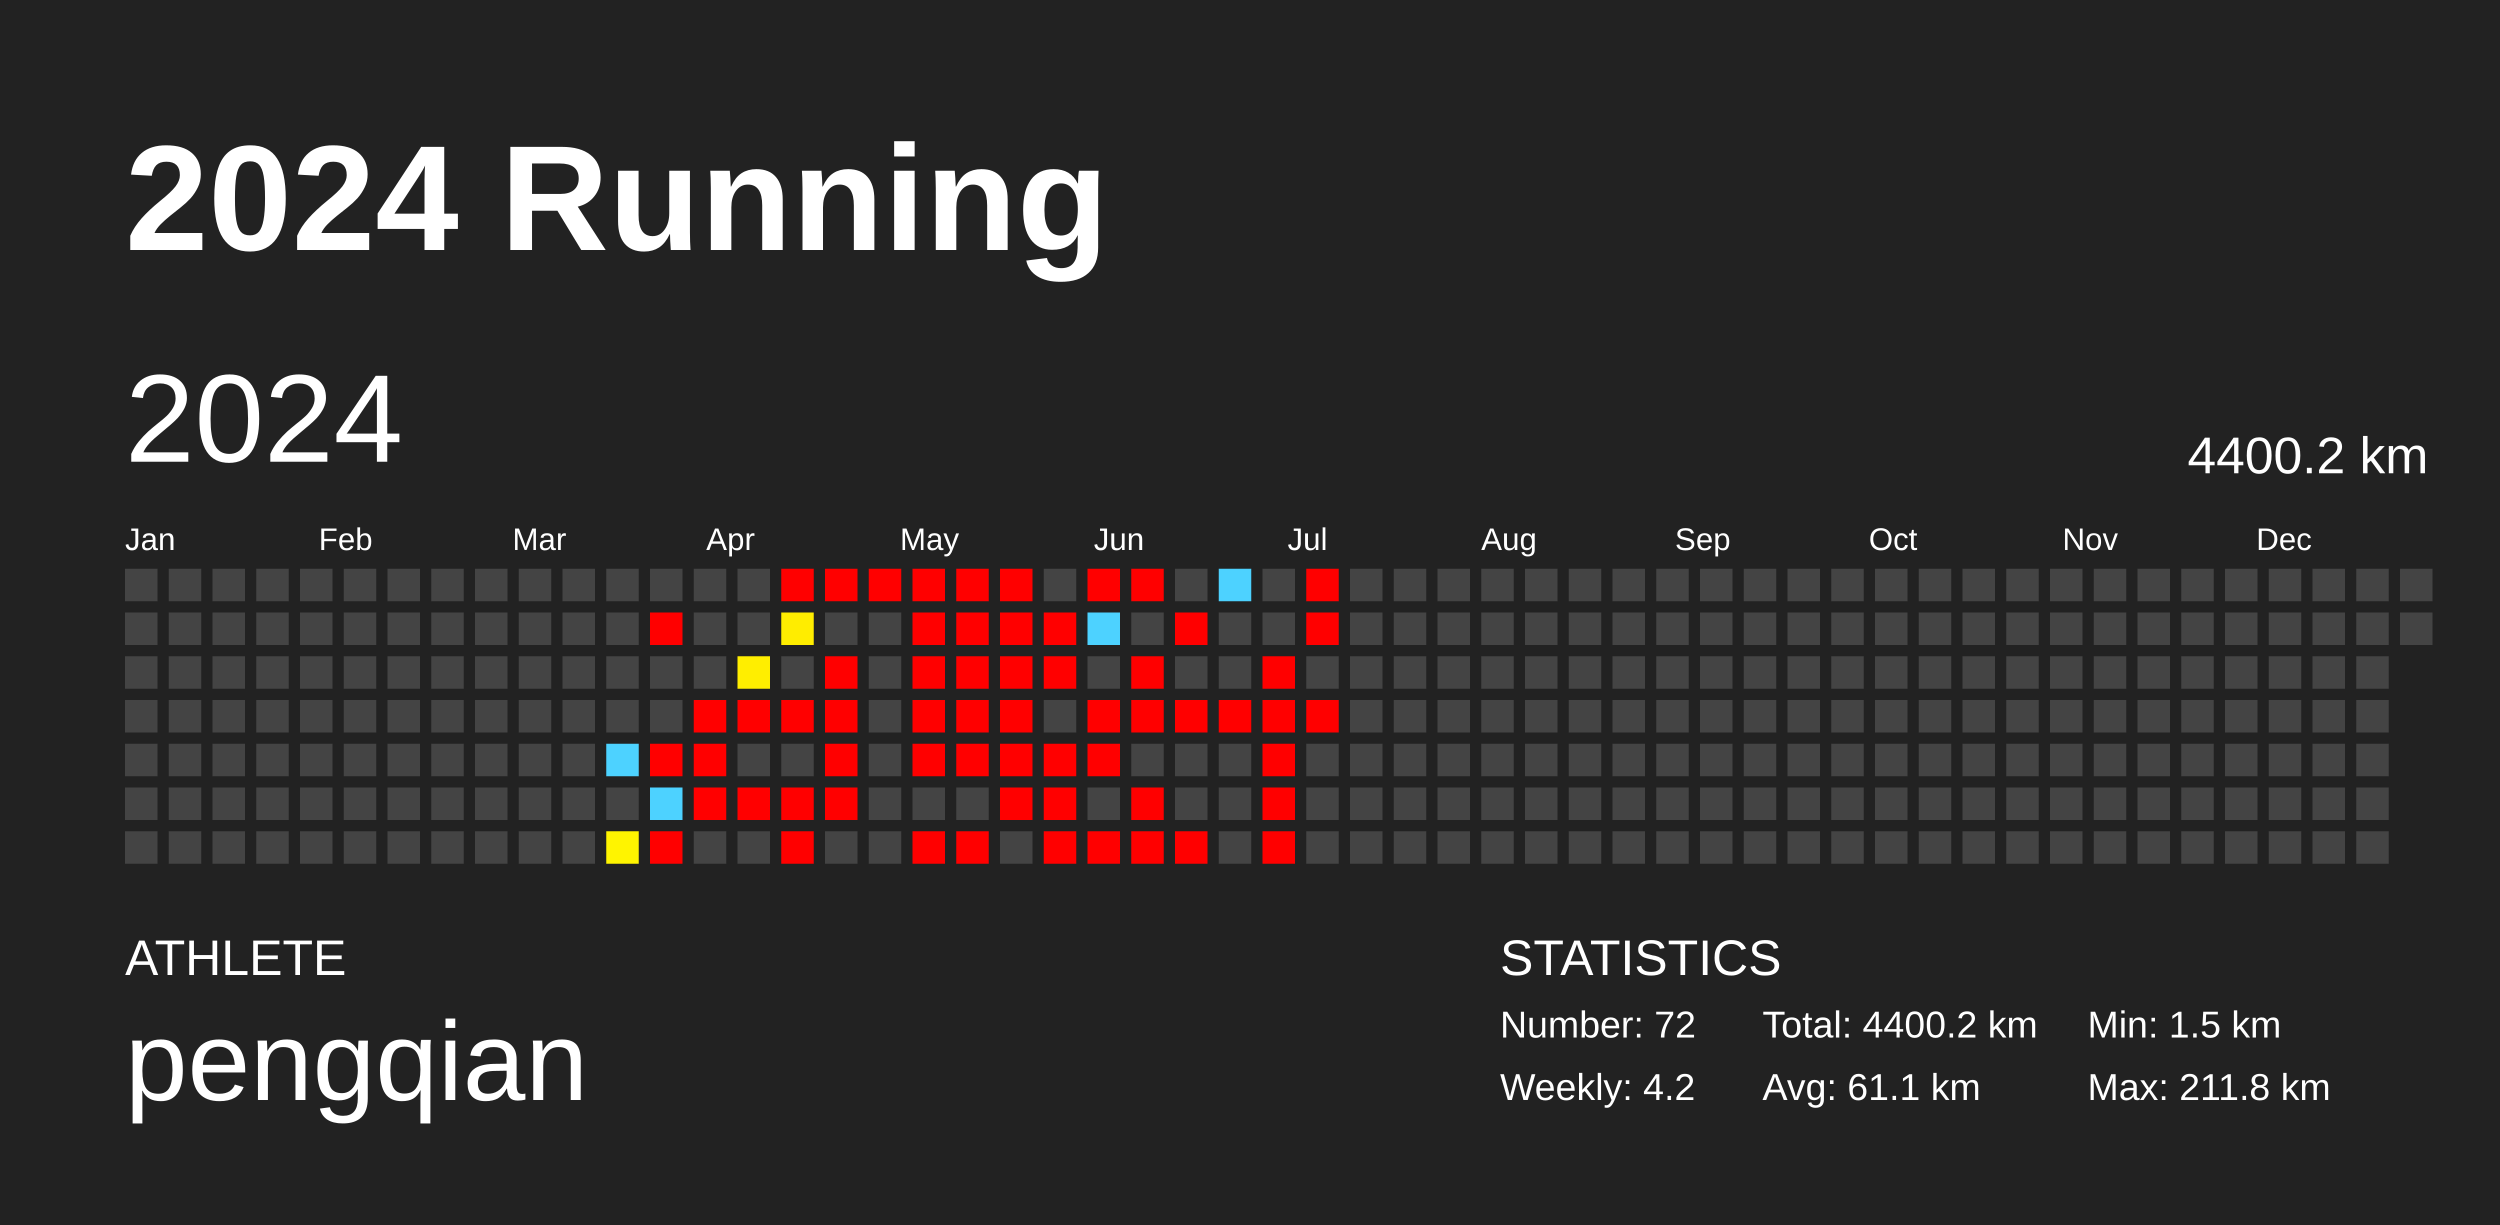
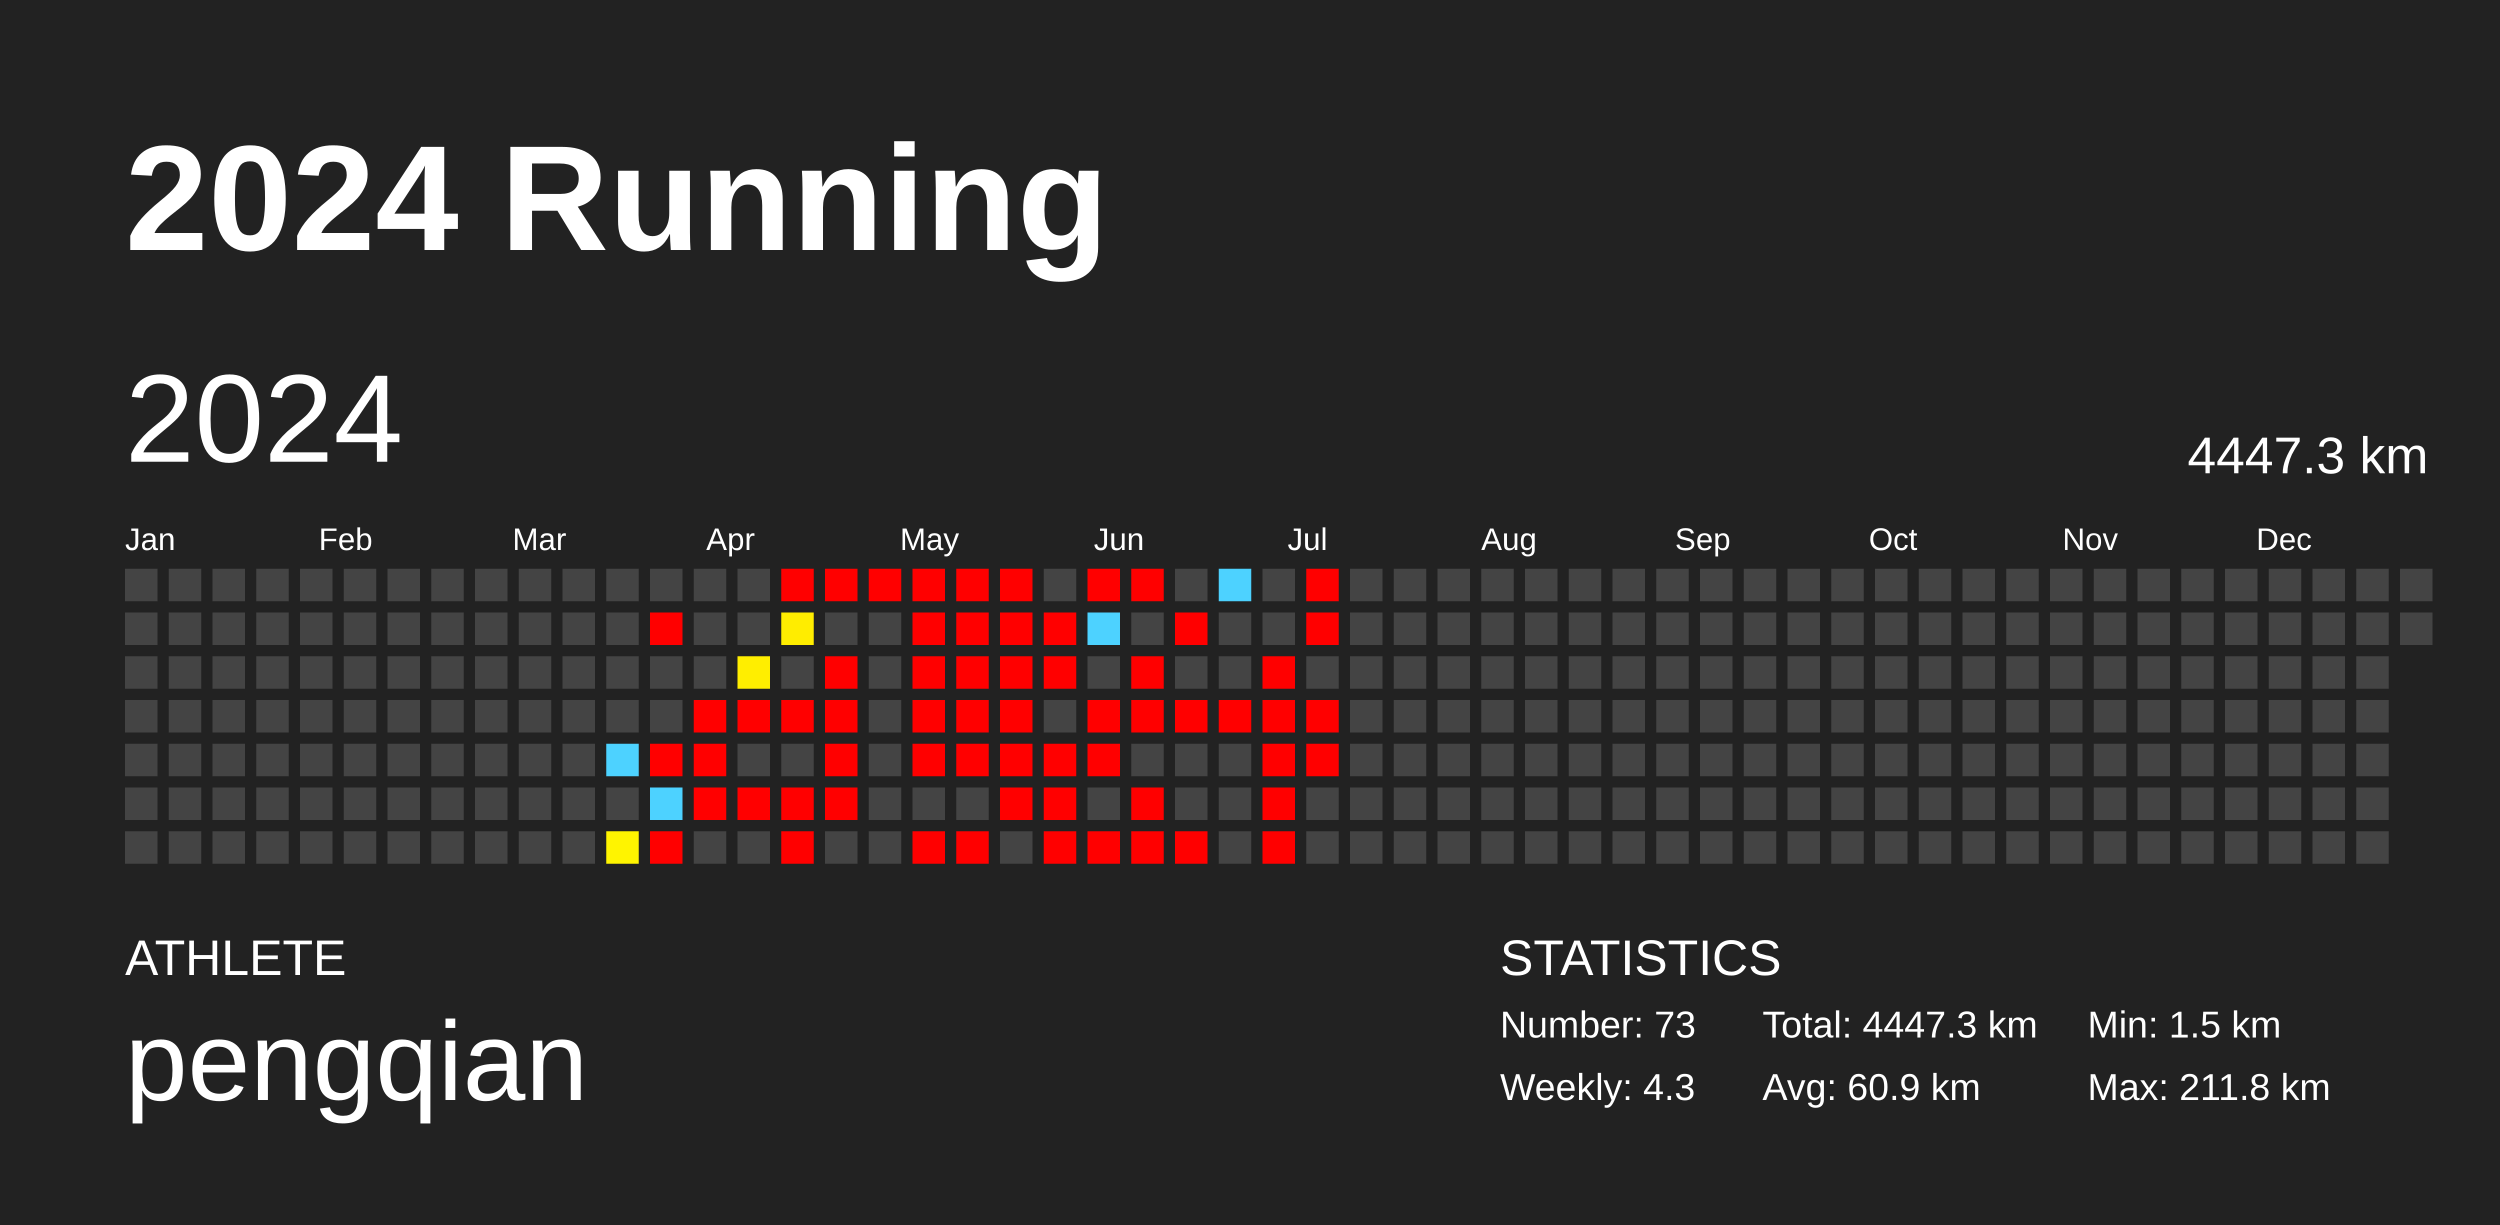
<svg xmlns="http://www.w3.org/2000/svg" baseProfile="full" height="98mm" version="1.1" viewBox="0,0,200,98" width="200mm">
  <defs />
  <rect fill="#222222" height="98" width="200" x="0" y="0" />
  <text fill="#FFFFFF" style="font-size:12px; font-family:Arial; font-weight:bold;" x="10" y="20">2024 Running</text>
  <text fill="#FFFFFF" style="font-size:4px; font-family:Arial" x="10" y="78">ATHLETE</text>
  <text fill="#FFFFFF" style="font-size:9px; font-family:Arial" x="10" y="88">pengqian</text>
  <text fill="#FFFFFF" style="font-size:4px; font-family:Arial" x="120" y="78">STATISTICS</text>
-   <text fill="#FFFFFF" style="font-size:3px; font-family:Arial" x="120" y="83">Number: 72</text>
-   <text fill="#FFFFFF" style="font-size:3px; font-family:Arial" x="120" y="88">Weekly: 4.2</text>
-   <text fill="#FFFFFF" style="font-size:3px; font-family:Arial" x="141" y="83">Total: 4400.2 km</text>
-   <text fill="#FFFFFF" style="font-size:3px; font-family:Arial" x="141" y="88">Avg: 61.1 km</text>
+   <text fill="#FFFFFF" style="font-size:3px; font-family:Arial" x="120" y="83">Number: 73</text>
+   <text fill="#FFFFFF" style="font-size:3px; font-family:Arial" x="120" y="88">Weekly: 4.3</text>
+   <text fill="#FFFFFF" style="font-size:3px; font-family:Arial" x="141" y="83">Total: 4447.3 km</text>
+   <text fill="#FFFFFF" style="font-size:3px; font-family:Arial" x="141" y="88">Avg: 60.9 km</text>
  <text fill="#FFFFFF" style="font-size:3px; font-family:Arial" x="167" y="83">Min: 1.5 km</text>
  <text fill="#FFFFFF" style="font-size:3px; font-family:Arial" x="167" y="88">Max: 211.8 km</text>
  <text dominant-baseline="hanging" fill="#FFFFFF" style="font-size:10.0px; font-family:Arial;" x="10" y="30">2024</text>
-   <text dominant-baseline="hanging" fill="#FFFFFF" style="font-size:4.125px; font-family:Arial;" x="175" y="35">4400.2 km</text>
+   <text dominant-baseline="hanging" fill="#FFFFFF" style="font-size:4.125px; font-family:Arial;" x="175" y="35">4447.3 km</text>
  <text fill="#FFFFFF" style="font-size:2.5px; font-family:Arial" x="10.0" y="44">Jan</text>
  <text fill="#FFFFFF" style="font-size:2.5px; font-family:Arial" x="25.5" y="44">Feb</text>
  <text fill="#FFFFFF" style="font-size:2.5px; font-family:Arial" x="41.0" y="44">Mar</text>
  <text fill="#FFFFFF" style="font-size:2.5px; font-family:Arial" x="56.5" y="44">Apr</text>
  <text fill="#FFFFFF" style="font-size:2.5px; font-family:Arial" x="72.0" y="44">May</text>
  <text fill="#FFFFFF" style="font-size:2.5px; font-family:Arial" x="87.5" y="44">Jun</text>
  <text fill="#FFFFFF" style="font-size:2.5px; font-family:Arial" x="103.0" y="44">Jul</text>
  <text fill="#FFFFFF" style="font-size:2.5px; font-family:Arial" x="118.5" y="44">Aug</text>
  <text fill="#FFFFFF" style="font-size:2.5px; font-family:Arial" x="134.0" y="44">Sep</text>
  <text fill="#FFFFFF" style="font-size:2.5px; font-family:Arial" x="149.5" y="44">Oct</text>
  <text fill="#FFFFFF" style="font-size:2.5px; font-family:Arial" x="165.0" y="44">Nov</text>
  <text fill="#FFFFFF" style="font-size:2.5px; font-family:Arial" x="180.5" y="44">Dec</text>
  <rect fill="#444444" height="2.6" width="2.6" x="10.0" y="45.5" />
  <rect fill="#444444" height="2.6" width="2.6" x="10.0" y="49.0" />
  <rect fill="#444444" height="2.6" width="2.6" x="10.0" y="52.5" />
  <rect fill="#444444" height="2.6" width="2.6" x="10.0" y="56.0" />
  <rect fill="#444444" height="2.6" width="2.6" x="10.0" y="59.5" />
  <rect fill="#444444" height="2.6" width="2.6" x="10.0" y="63.0" />
  <rect fill="#444444" height="2.6" width="2.6" x="10.0" y="66.5" />
  <rect fill="#444444" height="2.6" width="2.6" x="13.5" y="45.5" />
  <rect fill="#444444" height="2.6" width="2.6" x="13.5" y="49.0" />
  <rect fill="#444444" height="2.6" width="2.6" x="13.5" y="52.5" />
  <rect fill="#444444" height="2.6" width="2.6" x="13.5" y="56.0" />
  <rect fill="#444444" height="2.6" width="2.6" x="13.5" y="59.5" />
  <rect fill="#444444" height="2.6" width="2.6" x="13.5" y="63.0" />
  <rect fill="#444444" height="2.6" width="2.6" x="13.5" y="66.5" />
  <rect fill="#444444" height="2.6" width="2.6" x="17.0" y="45.5" />
  <rect fill="#444444" height="2.6" width="2.6" x="17.0" y="49.0" />
  <rect fill="#444444" height="2.6" width="2.6" x="17.0" y="52.5" />
  <rect fill="#444444" height="2.6" width="2.6" x="17.0" y="56.0" />
  <rect fill="#444444" height="2.6" width="2.6" x="17.0" y="59.5" />
  <rect fill="#444444" height="2.6" width="2.6" x="17.0" y="63.0" />
  <rect fill="#444444" height="2.6" width="2.6" x="17.0" y="66.5" />
  <rect fill="#444444" height="2.6" width="2.6" x="20.5" y="45.5" />
  <rect fill="#444444" height="2.6" width="2.6" x="20.5" y="49.0" />
  <rect fill="#444444" height="2.6" width="2.6" x="20.5" y="52.5" />
  <rect fill="#444444" height="2.6" width="2.6" x="20.5" y="56.0" />
  <rect fill="#444444" height="2.6" width="2.6" x="20.5" y="59.5" />
  <rect fill="#444444" height="2.6" width="2.6" x="20.5" y="63.0" />
  <rect fill="#444444" height="2.6" width="2.6" x="20.5" y="66.5" />
  <rect fill="#444444" height="2.6" width="2.6" x="24.0" y="45.5" />
  <rect fill="#444444" height="2.6" width="2.6" x="24.0" y="49.0" />
  <rect fill="#444444" height="2.6" width="2.6" x="24.0" y="52.5" />
  <rect fill="#444444" height="2.6" width="2.6" x="24.0" y="56.0" />
  <rect fill="#444444" height="2.6" width="2.6" x="24.0" y="59.5" />
  <rect fill="#444444" height="2.6" width="2.6" x="24.0" y="63.0" />
  <rect fill="#444444" height="2.6" width="2.6" x="24.0" y="66.5" />
  <rect fill="#444444" height="2.6" width="2.6" x="27.5" y="45.5" />
  <rect fill="#444444" height="2.6" width="2.6" x="27.5" y="49.0" />
  <rect fill="#444444" height="2.6" width="2.6" x="27.5" y="52.5" />
  <rect fill="#444444" height="2.6" width="2.6" x="27.5" y="56.0" />
  <rect fill="#444444" height="2.6" width="2.6" x="27.5" y="59.5" />
  <rect fill="#444444" height="2.6" width="2.6" x="27.5" y="63.0" />
  <rect fill="#444444" height="2.6" width="2.6" x="27.5" y="66.5" />
  <rect fill="#444444" height="2.6" width="2.6" x="31.0" y="45.5" />
  <rect fill="#444444" height="2.6" width="2.6" x="31.0" y="49.0" />
  <rect fill="#444444" height="2.6" width="2.6" x="31.0" y="52.5" />
  <rect fill="#444444" height="2.6" width="2.6" x="31.0" y="56.0" />
  <rect fill="#444444" height="2.6" width="2.6" x="31.0" y="59.5" />
  <rect fill="#444444" height="2.6" width="2.6" x="31.0" y="63.0" />
  <rect fill="#444444" height="2.6" width="2.6" x="31.0" y="66.5" />
  <rect fill="#444444" height="2.6" width="2.6" x="34.5" y="45.5" />
  <rect fill="#444444" height="2.6" width="2.6" x="34.5" y="49.0" />
  <rect fill="#444444" height="2.6" width="2.6" x="34.5" y="52.5" />
  <rect fill="#444444" height="2.6" width="2.6" x="34.5" y="56.0" />
  <rect fill="#444444" height="2.6" width="2.6" x="34.5" y="59.5" />
  <rect fill="#444444" height="2.6" width="2.6" x="34.5" y="63.0" />
  <rect fill="#444444" height="2.6" width="2.6" x="34.5" y="66.5" />
  <rect fill="#444444" height="2.6" width="2.6" x="38.0" y="45.5" />
  <rect fill="#444444" height="2.6" width="2.6" x="38.0" y="49.0" />
  <rect fill="#444444" height="2.6" width="2.6" x="38.0" y="52.5" />
  <rect fill="#444444" height="2.6" width="2.6" x="38.0" y="56.0" />
  <rect fill="#444444" height="2.6" width="2.6" x="38.0" y="59.5" />
  <rect fill="#444444" height="2.6" width="2.6" x="38.0" y="63.0" />
  <rect fill="#444444" height="2.6" width="2.6" x="38.0" y="66.5" />
  <rect fill="#444444" height="2.6" width="2.6" x="41.5" y="45.5" />
  <rect fill="#444444" height="2.6" width="2.6" x="41.5" y="49.0" />
  <rect fill="#444444" height="2.6" width="2.6" x="41.5" y="52.5" />
  <rect fill="#444444" height="2.6" width="2.6" x="41.5" y="56.0" />
  <rect fill="#444444" height="2.6" width="2.6" x="41.5" y="59.5" />
  <rect fill="#444444" height="2.6" width="2.6" x="41.5" y="63.0" />
  <rect fill="#444444" height="2.6" width="2.6" x="41.5" y="66.5" />
  <rect fill="#444444" height="2.6" width="2.6" x="45.0" y="45.5" />
  <rect fill="#444444" height="2.6" width="2.6" x="45.0" y="49.0" />
  <rect fill="#444444" height="2.6" width="2.6" x="45.0" y="52.5" />
  <rect fill="#444444" height="2.6" width="2.6" x="45.0" y="56.0" />
  <rect fill="#444444" height="2.6" width="2.6" x="45.0" y="59.5" />
  <rect fill="#444444" height="2.6" width="2.6" x="45.0" y="63.0" />
  <rect fill="#444444" height="2.6" width="2.6" x="45.0" y="66.5" />
  <rect fill="#444444" height="2.6" width="2.6" x="48.5" y="45.5" />
  <rect fill="#444444" height="2.6" width="2.6" x="48.5" y="49.0" />
  <rect fill="#444444" height="2.6" width="2.6" x="48.5" y="52.5" />
  <rect fill="#444444" height="2.6" width="2.6" x="48.5" y="56.0" />
  <rect fill="#4dd2ff" height="2.6" width="2.6" x="48.5" y="59.5" />
  <rect fill="#444444" height="2.6" width="2.6" x="48.5" y="63.0" />
  <rect fill="#fff400" height="2.6" width="2.6" x="48.5" y="66.5" />
  <rect fill="#444444" height="2.6" width="2.6" x="52.0" y="45.5" />
  <rect fill="red" height="2.6" width="2.6" x="52.0" y="49.0" />
  <rect fill="#444444" height="2.6" width="2.6" x="52.0" y="52.5" />
  <rect fill="#444444" height="2.6" width="2.6" x="52.0" y="56.0" />
  <rect fill="red" height="2.6" width="2.6" x="52.0" y="59.5" />
  <rect fill="#4dd2ff" height="2.6" width="2.6" x="52.0" y="63.0" />
  <rect fill="red" height="2.6" width="2.6" x="52.0" y="66.5" />
  <rect fill="#444444" height="2.6" width="2.6" x="55.5" y="45.5" />
  <rect fill="#444444" height="2.6" width="2.6" x="55.5" y="49.0" />
  <rect fill="#444444" height="2.6" width="2.6" x="55.5" y="52.5" />
  <rect fill="red" height="2.6" width="2.6" x="55.5" y="56.0" />
  <rect fill="red" height="2.6" width="2.6" x="55.5" y="59.5" />
  <rect fill="red" height="2.6" width="2.6" x="55.5" y="63.0" />
  <rect fill="#444444" height="2.6" width="2.6" x="55.5" y="66.5" />
  <rect fill="#444444" height="2.6" width="2.6" x="59.0" y="45.5" />
  <rect fill="#444444" height="2.6" width="2.6" x="59.0" y="49.0" />
  <rect fill="#ffee00" height="2.6" width="2.6" x="59.0" y="52.5" />
  <rect fill="red" height="2.6" width="2.6" x="59.0" y="56.0" />
  <rect fill="#444444" height="2.6" width="2.6" x="59.0" y="59.5" />
  <rect fill="red" height="2.6" width="2.6" x="59.0" y="63.0" />
  <rect fill="#444444" height="2.6" width="2.6" x="59.0" y="66.5" />
  <rect fill="red" height="2.6" width="2.6" x="62.5" y="45.5" />
  <rect fill="#ffed00" height="2.6" width="2.6" x="62.5" y="49.0" />
  <rect fill="#444444" height="2.6" width="2.6" x="62.5" y="52.5" />
  <rect fill="red" height="2.6" width="2.6" x="62.5" y="56.0" />
  <rect fill="#444444" height="2.6" width="2.6" x="62.5" y="59.5" />
  <rect fill="red" height="2.6" width="2.6" x="62.5" y="63.0" />
  <rect fill="red" height="2.6" width="2.6" x="62.5" y="66.5" />
  <rect fill="red" height="2.6" width="2.6" x="66.0" y="45.5" />
  <rect fill="#444444" height="2.6" width="2.6" x="66.0" y="49.0" />
  <rect fill="red" height="2.6" width="2.6" x="66.0" y="52.5" />
  <rect fill="red" height="2.6" width="2.6" x="66.0" y="56.0" />
  <rect fill="red" height="2.6" width="2.6" x="66.0" y="59.5" />
  <rect fill="red" height="2.6" width="2.6" x="66.0" y="63.0" />
  <rect fill="#444444" height="2.6" width="2.6" x="66.0" y="66.5" />
  <rect fill="red" height="2.6" width="2.6" x="69.5" y="45.5" />
  <rect fill="#444444" height="2.6" width="2.6" x="69.5" y="49.0" />
  <rect fill="#444444" height="2.6" width="2.6" x="69.5" y="52.5" />
  <rect fill="#444444" height="2.6" width="2.6" x="69.5" y="56.0" />
  <rect fill="#444444" height="2.6" width="2.6" x="69.5" y="59.5" />
  <rect fill="#444444" height="2.6" width="2.6" x="69.5" y="63.0" />
  <rect fill="#444444" height="2.6" width="2.6" x="69.5" y="66.5" />
  <rect fill="red" height="2.6" width="2.6" x="73.0" y="45.5" />
  <rect fill="red" height="2.6" width="2.6" x="73.0" y="49.0" />
  <rect fill="red" height="2.6" width="2.6" x="73.0" y="52.5" />
  <rect fill="red" height="2.6" width="2.6" x="73.0" y="56.0" />
  <rect fill="red" height="2.6" width="2.6" x="73.0" y="59.5" />
  <rect fill="#444444" height="2.6" width="2.6" x="73.0" y="63.0" />
  <rect fill="red" height="2.6" width="2.6" x="73.0" y="66.5" />
  <rect fill="red" height="2.6" width="2.6" x="76.5" y="45.5" />
  <rect fill="red" height="2.6" width="2.6" x="76.5" y="49.0" />
  <rect fill="red" height="2.6" width="2.6" x="76.5" y="52.5" />
  <rect fill="red" height="2.6" width="2.6" x="76.5" y="56.0" />
  <rect fill="red" height="2.6" width="2.6" x="76.5" y="59.5" />
  <rect fill="#444444" height="2.6" width="2.6" x="76.5" y="63.0" />
  <rect fill="red" height="2.6" width="2.6" x="76.5" y="66.5" />
  <rect fill="red" height="2.6" width="2.6" x="80.0" y="45.5" />
  <rect fill="red" height="2.6" width="2.6" x="80.0" y="49.0" />
  <rect fill="red" height="2.6" width="2.6" x="80.0" y="52.5" />
  <rect fill="red" height="2.6" width="2.6" x="80.0" y="56.0" />
  <rect fill="red" height="2.6" width="2.6" x="80.0" y="59.5" />
  <rect fill="red" height="2.6" width="2.6" x="80.0" y="63.0" />
  <rect fill="#444444" height="2.6" width="2.6" x="80.0" y="66.5" />
  <rect fill="#444444" height="2.6" width="2.6" x="83.5" y="45.5" />
  <rect fill="red" height="2.6" width="2.6" x="83.5" y="49.0" />
  <rect fill="red" height="2.6" width="2.6" x="83.5" y="52.5" />
  <rect fill="#444444" height="2.6" width="2.6" x="83.5" y="56.0" />
  <rect fill="red" height="2.6" width="2.6" x="83.5" y="59.5" />
  <rect fill="red" height="2.6" width="2.6" x="83.5" y="63.0" />
  <rect fill="red" height="2.6" width="2.6" x="83.5" y="66.5" />
  <rect fill="red" height="2.6" width="2.6" x="87.0" y="45.5" />
  <rect fill="#4dd2ff" height="2.6" width="2.6" x="87.0" y="49.0" />
  <rect fill="#444444" height="2.6" width="2.6" x="87.0" y="52.5" />
  <rect fill="red" height="2.6" width="2.6" x="87.0" y="56.0" />
  <rect fill="red" height="2.6" width="2.6" x="87.0" y="59.5" />
  <rect fill="#444444" height="2.6" width="2.6" x="87.0" y="63.0" />
  <rect fill="red" height="2.6" width="2.6" x="87.0" y="66.5" />
  <rect fill="red" height="2.6" width="2.6" x="90.5" y="45.5" />
  <rect fill="#444444" height="2.6" width="2.6" x="90.5" y="49.0" />
  <rect fill="red" height="2.6" width="2.6" x="90.5" y="52.5" />
  <rect fill="red" height="2.6" width="2.6" x="90.5" y="56.0" />
  <rect fill="#444444" height="2.6" width="2.6" x="90.5" y="59.5" />
  <rect fill="red" height="2.6" width="2.6" x="90.5" y="63.0" />
  <rect fill="red" height="2.6" width="2.6" x="90.5" y="66.5" />
  <rect fill="#444444" height="2.6" width="2.6" x="94.0" y="45.5" />
  <rect fill="red" height="2.6" width="2.6" x="94.0" y="49.0" />
  <rect fill="#444444" height="2.6" width="2.6" x="94.0" y="52.5" />
  <rect fill="red" height="2.6" width="2.6" x="94.0" y="56.0" />
  <rect fill="#444444" height="2.6" width="2.6" x="94.0" y="59.5" />
  <rect fill="#444444" height="2.6" width="2.6" x="94.0" y="63.0" />
  <rect fill="red" height="2.6" width="2.6" x="94.0" y="66.5" />
  <rect fill="#4dd2ff" height="2.6" width="2.6" x="97.5" y="45.5" />
  <rect fill="#444444" height="2.6" width="2.6" x="97.5" y="49.0" />
  <rect fill="#444444" height="2.6" width="2.6" x="97.5" y="52.5" />
  <rect fill="red" height="2.6" width="2.6" x="97.5" y="56.0" />
  <rect fill="#444444" height="2.6" width="2.6" x="97.5" y="59.5" />
  <rect fill="#444444" height="2.6" width="2.6" x="97.5" y="63.0" />
  <rect fill="#444444" height="2.6" width="2.6" x="97.5" y="66.5" />
  <rect fill="#444444" height="2.6" width="2.6" x="101.0" y="45.5" />
  <rect fill="#444444" height="2.6" width="2.6" x="101.0" y="49.0" />
  <rect fill="red" height="2.6" width="2.6" x="101.0" y="52.5" />
  <rect fill="red" height="2.6" width="2.6" x="101.0" y="56.0" />
  <rect fill="red" height="2.6" width="2.6" x="101.0" y="59.5" />
  <rect fill="red" height="2.6" width="2.6" x="101.0" y="63.0" />
  <rect fill="red" height="2.6" width="2.6" x="101.0" y="66.5" />
  <rect fill="red" height="2.6" width="2.6" x="104.5" y="45.5" />
  <rect fill="red" height="2.6" width="2.6" x="104.5" y="49.0" />
  <rect fill="#444444" height="2.6" width="2.6" x="104.5" y="52.5" />
  <rect fill="red" height="2.6" width="2.6" x="104.5" y="56.0" />
-   <rect fill="#444444" height="2.6" width="2.6" x="104.5" y="59.5" />
+   <rect fill="red" height="2.6" width="2.6" x="104.5" y="59.5" />
  <rect fill="#444444" height="2.6" width="2.6" x="104.5" y="63.0" />
  <rect fill="#444444" height="2.6" width="2.6" x="104.5" y="66.5" />
  <rect fill="#444444" height="2.6" width="2.6" x="108.0" y="45.5" />
  <rect fill="#444444" height="2.6" width="2.6" x="108.0" y="49.0" />
  <rect fill="#444444" height="2.6" width="2.6" x="108.0" y="52.5" />
  <rect fill="#444444" height="2.6" width="2.6" x="108.0" y="56.0" />
  <rect fill="#444444" height="2.6" width="2.6" x="108.0" y="59.5" />
  <rect fill="#444444" height="2.6" width="2.6" x="108.0" y="63.0" />
  <rect fill="#444444" height="2.6" width="2.6" x="108.0" y="66.5" />
  <rect fill="#444444" height="2.6" width="2.6" x="111.5" y="45.5" />
  <rect fill="#444444" height="2.6" width="2.6" x="111.5" y="49.0" />
  <rect fill="#444444" height="2.6" width="2.6" x="111.5" y="52.5" />
  <rect fill="#444444" height="2.6" width="2.6" x="111.5" y="56.0" />
  <rect fill="#444444" height="2.6" width="2.6" x="111.5" y="59.5" />
  <rect fill="#444444" height="2.6" width="2.6" x="111.5" y="63.0" />
  <rect fill="#444444" height="2.6" width="2.6" x="111.5" y="66.5" />
  <rect fill="#444444" height="2.6" width="2.6" x="115.0" y="45.5" />
  <rect fill="#444444" height="2.6" width="2.6" x="115.0" y="49.0" />
  <rect fill="#444444" height="2.6" width="2.6" x="115.0" y="52.5" />
  <rect fill="#444444" height="2.6" width="2.6" x="115.0" y="56.0" />
  <rect fill="#444444" height="2.6" width="2.6" x="115.0" y="59.5" />
  <rect fill="#444444" height="2.6" width="2.6" x="115.0" y="63.0" />
  <rect fill="#444444" height="2.6" width="2.6" x="115.0" y="66.5" />
  <rect fill="#444444" height="2.6" width="2.6" x="118.5" y="45.5" />
  <rect fill="#444444" height="2.6" width="2.6" x="118.5" y="49.0" />
  <rect fill="#444444" height="2.6" width="2.6" x="118.5" y="52.5" />
  <rect fill="#444444" height="2.6" width="2.6" x="118.5" y="56.0" />
  <rect fill="#444444" height="2.6" width="2.6" x="118.5" y="59.5" />
  <rect fill="#444444" height="2.6" width="2.6" x="118.5" y="63.0" />
  <rect fill="#444444" height="2.6" width="2.6" x="118.5" y="66.5" />
  <rect fill="#444444" height="2.6" width="2.6" x="122.0" y="45.5" />
  <rect fill="#444444" height="2.6" width="2.6" x="122.0" y="49.0" />
  <rect fill="#444444" height="2.6" width="2.6" x="122.0" y="52.5" />
  <rect fill="#444444" height="2.6" width="2.6" x="122.0" y="56.0" />
  <rect fill="#444444" height="2.6" width="2.6" x="122.0" y="59.5" />
  <rect fill="#444444" height="2.6" width="2.6" x="122.0" y="63.0" />
  <rect fill="#444444" height="2.6" width="2.6" x="122.0" y="66.5" />
  <rect fill="#444444" height="2.6" width="2.6" x="125.5" y="45.5" />
  <rect fill="#444444" height="2.6" width="2.6" x="125.5" y="49.0" />
  <rect fill="#444444" height="2.6" width="2.6" x="125.5" y="52.5" />
  <rect fill="#444444" height="2.6" width="2.6" x="125.5" y="56.0" />
  <rect fill="#444444" height="2.6" width="2.6" x="125.5" y="59.5" />
  <rect fill="#444444" height="2.6" width="2.6" x="125.5" y="63.0" />
  <rect fill="#444444" height="2.6" width="2.6" x="125.5" y="66.5" />
  <rect fill="#444444" height="2.6" width="2.6" x="129.0" y="45.5" />
  <rect fill="#444444" height="2.6" width="2.6" x="129.0" y="49.0" />
  <rect fill="#444444" height="2.6" width="2.6" x="129.0" y="52.5" />
  <rect fill="#444444" height="2.6" width="2.6" x="129.0" y="56.0" />
  <rect fill="#444444" height="2.6" width="2.6" x="129.0" y="59.5" />
  <rect fill="#444444" height="2.6" width="2.6" x="129.0" y="63.0" />
  <rect fill="#444444" height="2.6" width="2.6" x="129.0" y="66.5" />
  <rect fill="#444444" height="2.6" width="2.6" x="132.5" y="45.5" />
  <rect fill="#444444" height="2.6" width="2.6" x="132.5" y="49.0" />
  <rect fill="#444444" height="2.6" width="2.6" x="132.5" y="52.5" />
  <rect fill="#444444" height="2.6" width="2.6" x="132.5" y="56.0" />
  <rect fill="#444444" height="2.6" width="2.6" x="132.5" y="59.5" />
  <rect fill="#444444" height="2.6" width="2.6" x="132.5" y="63.0" />
  <rect fill="#444444" height="2.6" width="2.6" x="132.5" y="66.5" />
  <rect fill="#444444" height="2.6" width="2.6" x="136.0" y="45.5" />
  <rect fill="#444444" height="2.6" width="2.6" x="136.0" y="49.0" />
  <rect fill="#444444" height="2.6" width="2.6" x="136.0" y="52.5" />
  <rect fill="#444444" height="2.6" width="2.6" x="136.0" y="56.0" />
  <rect fill="#444444" height="2.6" width="2.6" x="136.0" y="59.5" />
  <rect fill="#444444" height="2.6" width="2.6" x="136.0" y="63.0" />
  <rect fill="#444444" height="2.6" width="2.6" x="136.0" y="66.5" />
  <rect fill="#444444" height="2.6" width="2.6" x="139.5" y="45.5" />
  <rect fill="#444444" height="2.6" width="2.6" x="139.5" y="49.0" />
  <rect fill="#444444" height="2.6" width="2.6" x="139.5" y="52.5" />
  <rect fill="#444444" height="2.6" width="2.6" x="139.5" y="56.0" />
  <rect fill="#444444" height="2.6" width="2.6" x="139.5" y="59.5" />
  <rect fill="#444444" height="2.6" width="2.6" x="139.5" y="63.0" />
  <rect fill="#444444" height="2.6" width="2.6" x="139.5" y="66.5" />
  <rect fill="#444444" height="2.6" width="2.6" x="143.0" y="45.5" />
  <rect fill="#444444" height="2.6" width="2.6" x="143.0" y="49.0" />
  <rect fill="#444444" height="2.6" width="2.6" x="143.0" y="52.5" />
  <rect fill="#444444" height="2.6" width="2.6" x="143.0" y="56.0" />
  <rect fill="#444444" height="2.6" width="2.6" x="143.0" y="59.5" />
  <rect fill="#444444" height="2.6" width="2.6" x="143.0" y="63.0" />
  <rect fill="#444444" height="2.6" width="2.6" x="143.0" y="66.5" />
  <rect fill="#444444" height="2.6" width="2.6" x="146.5" y="45.5" />
  <rect fill="#444444" height="2.6" width="2.6" x="146.5" y="49.0" />
  <rect fill="#444444" height="2.6" width="2.6" x="146.5" y="52.5" />
  <rect fill="#444444" height="2.6" width="2.6" x="146.5" y="56.0" />
  <rect fill="#444444" height="2.6" width="2.6" x="146.5" y="59.5" />
  <rect fill="#444444" height="2.6" width="2.6" x="146.5" y="63.0" />
  <rect fill="#444444" height="2.6" width="2.6" x="146.5" y="66.5" />
  <rect fill="#444444" height="2.6" width="2.6" x="150.0" y="45.5" />
  <rect fill="#444444" height="2.6" width="2.6" x="150.0" y="49.0" />
  <rect fill="#444444" height="2.6" width="2.6" x="150.0" y="52.5" />
  <rect fill="#444444" height="2.6" width="2.6" x="150.0" y="56.0" />
  <rect fill="#444444" height="2.6" width="2.6" x="150.0" y="59.5" />
  <rect fill="#444444" height="2.6" width="2.6" x="150.0" y="63.0" />
  <rect fill="#444444" height="2.6" width="2.6" x="150.0" y="66.5" />
  <rect fill="#444444" height="2.6" width="2.6" x="153.5" y="45.5" />
  <rect fill="#444444" height="2.6" width="2.6" x="153.5" y="49.0" />
  <rect fill="#444444" height="2.6" width="2.6" x="153.5" y="52.5" />
  <rect fill="#444444" height="2.6" width="2.6" x="153.5" y="56.0" />
  <rect fill="#444444" height="2.6" width="2.6" x="153.5" y="59.5" />
  <rect fill="#444444" height="2.6" width="2.6" x="153.5" y="63.0" />
  <rect fill="#444444" height="2.6" width="2.6" x="153.5" y="66.5" />
  <rect fill="#444444" height="2.6" width="2.6" x="157.0" y="45.5" />
  <rect fill="#444444" height="2.6" width="2.6" x="157.0" y="49.0" />
  <rect fill="#444444" height="2.6" width="2.6" x="157.0" y="52.5" />
  <rect fill="#444444" height="2.6" width="2.6" x="157.0" y="56.0" />
  <rect fill="#444444" height="2.6" width="2.6" x="157.0" y="59.5" />
  <rect fill="#444444" height="2.6" width="2.6" x="157.0" y="63.0" />
  <rect fill="#444444" height="2.6" width="2.6" x="157.0" y="66.5" />
  <rect fill="#444444" height="2.6" width="2.6" x="160.5" y="45.5" />
  <rect fill="#444444" height="2.6" width="2.6" x="160.5" y="49.0" />
  <rect fill="#444444" height="2.6" width="2.6" x="160.5" y="52.5" />
  <rect fill="#444444" height="2.6" width="2.6" x="160.5" y="56.0" />
  <rect fill="#444444" height="2.6" width="2.6" x="160.5" y="59.5" />
  <rect fill="#444444" height="2.6" width="2.6" x="160.5" y="63.0" />
  <rect fill="#444444" height="2.6" width="2.6" x="160.5" y="66.5" />
  <rect fill="#444444" height="2.6" width="2.6" x="164.0" y="45.5" />
  <rect fill="#444444" height="2.6" width="2.6" x="164.0" y="49.0" />
  <rect fill="#444444" height="2.6" width="2.6" x="164.0" y="52.5" />
  <rect fill="#444444" height="2.6" width="2.6" x="164.0" y="56.0" />
  <rect fill="#444444" height="2.6" width="2.6" x="164.0" y="59.5" />
  <rect fill="#444444" height="2.6" width="2.6" x="164.0" y="63.0" />
  <rect fill="#444444" height="2.6" width="2.6" x="164.0" y="66.5" />
  <rect fill="#444444" height="2.6" width="2.6" x="167.5" y="45.5" />
  <rect fill="#444444" height="2.6" width="2.6" x="167.5" y="49.0" />
  <rect fill="#444444" height="2.6" width="2.6" x="167.5" y="52.5" />
  <rect fill="#444444" height="2.6" width="2.6" x="167.5" y="56.0" />
  <rect fill="#444444" height="2.6" width="2.6" x="167.5" y="59.5" />
  <rect fill="#444444" height="2.6" width="2.6" x="167.5" y="63.0" />
  <rect fill="#444444" height="2.6" width="2.6" x="167.5" y="66.5" />
  <rect fill="#444444" height="2.6" width="2.6" x="171.0" y="45.5" />
  <rect fill="#444444" height="2.6" width="2.6" x="171.0" y="49.0" />
  <rect fill="#444444" height="2.6" width="2.6" x="171.0" y="52.5" />
  <rect fill="#444444" height="2.6" width="2.6" x="171.0" y="56.0" />
  <rect fill="#444444" height="2.6" width="2.6" x="171.0" y="59.5" />
  <rect fill="#444444" height="2.6" width="2.6" x="171.0" y="63.0" />
  <rect fill="#444444" height="2.6" width="2.6" x="171.0" y="66.5" />
  <rect fill="#444444" height="2.6" width="2.6" x="174.5" y="45.5" />
  <rect fill="#444444" height="2.6" width="2.6" x="174.5" y="49.0" />
  <rect fill="#444444" height="2.6" width="2.6" x="174.5" y="52.5" />
  <rect fill="#444444" height="2.6" width="2.6" x="174.5" y="56.0" />
  <rect fill="#444444" height="2.6" width="2.6" x="174.5" y="59.5" />
  <rect fill="#444444" height="2.6" width="2.6" x="174.5" y="63.0" />
  <rect fill="#444444" height="2.6" width="2.6" x="174.5" y="66.5" />
  <rect fill="#444444" height="2.6" width="2.6" x="178.0" y="45.5" />
  <rect fill="#444444" height="2.6" width="2.6" x="178.0" y="49.0" />
  <rect fill="#444444" height="2.6" width="2.6" x="178.0" y="52.5" />
  <rect fill="#444444" height="2.6" width="2.6" x="178.0" y="56.0" />
  <rect fill="#444444" height="2.6" width="2.6" x="178.0" y="59.5" />
  <rect fill="#444444" height="2.6" width="2.6" x="178.0" y="63.0" />
  <rect fill="#444444" height="2.6" width="2.6" x="178.0" y="66.5" />
  <rect fill="#444444" height="2.6" width="2.6" x="181.5" y="45.5" />
  <rect fill="#444444" height="2.6" width="2.6" x="181.5" y="49.0" />
  <rect fill="#444444" height="2.6" width="2.6" x="181.5" y="52.5" />
  <rect fill="#444444" height="2.6" width="2.6" x="181.5" y="56.0" />
  <rect fill="#444444" height="2.6" width="2.6" x="181.5" y="59.5" />
  <rect fill="#444444" height="2.6" width="2.6" x="181.5" y="63.0" />
  <rect fill="#444444" height="2.6" width="2.6" x="181.5" y="66.5" />
  <rect fill="#444444" height="2.6" width="2.6" x="185.0" y="45.5" />
  <rect fill="#444444" height="2.6" width="2.6" x="185.0" y="49.0" />
  <rect fill="#444444" height="2.6" width="2.6" x="185.0" y="52.5" />
  <rect fill="#444444" height="2.6" width="2.6" x="185.0" y="56.0" />
  <rect fill="#444444" height="2.6" width="2.6" x="185.0" y="59.5" />
  <rect fill="#444444" height="2.6" width="2.6" x="185.0" y="63.0" />
  <rect fill="#444444" height="2.6" width="2.6" x="185.0" y="66.5" />
  <rect fill="#444444" height="2.6" width="2.6" x="188.5" y="45.5" />
  <rect fill="#444444" height="2.6" width="2.6" x="188.5" y="49.0" />
  <rect fill="#444444" height="2.6" width="2.6" x="188.5" y="52.5" />
  <rect fill="#444444" height="2.6" width="2.6" x="188.5" y="56.0" />
  <rect fill="#444444" height="2.6" width="2.6" x="188.5" y="59.5" />
  <rect fill="#444444" height="2.6" width="2.6" x="188.5" y="63.0" />
  <rect fill="#444444" height="2.6" width="2.6" x="188.5" y="66.5" />
  <rect fill="#444444" height="2.6" width="2.6" x="192.0" y="45.5" />
  <rect fill="#444444" height="2.6" width="2.6" x="192.0" y="49.0" />
</svg>
